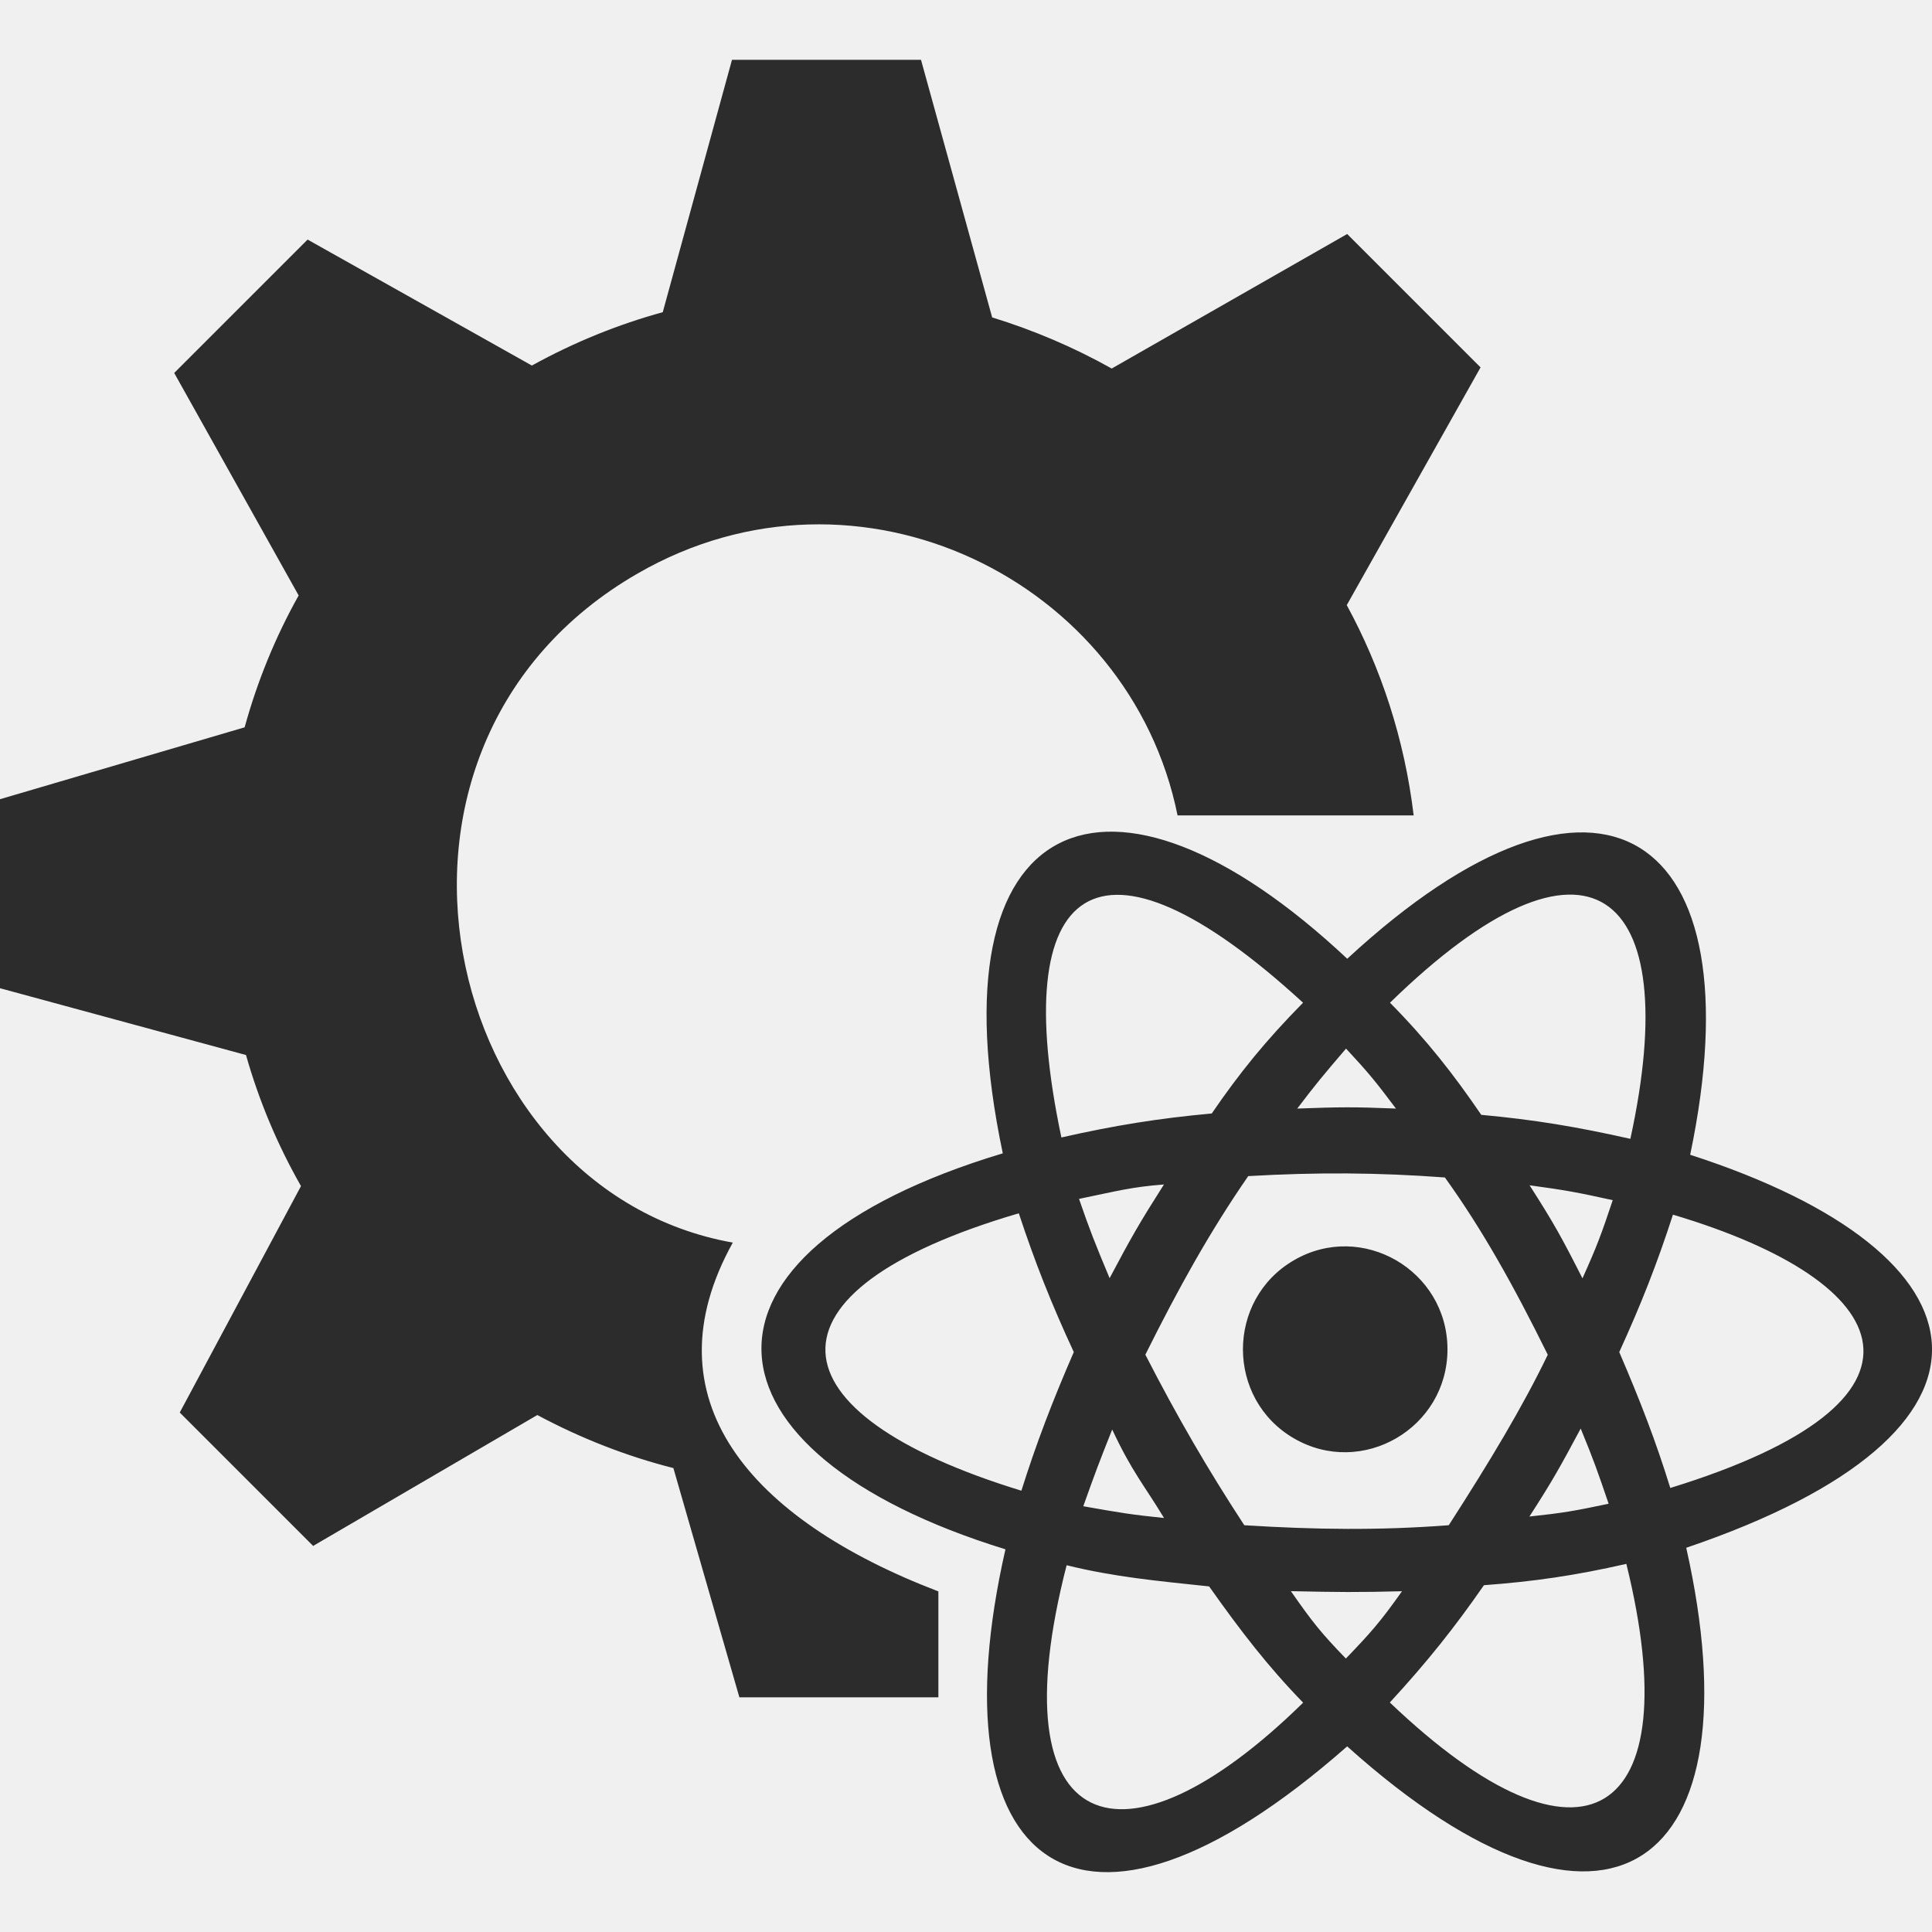
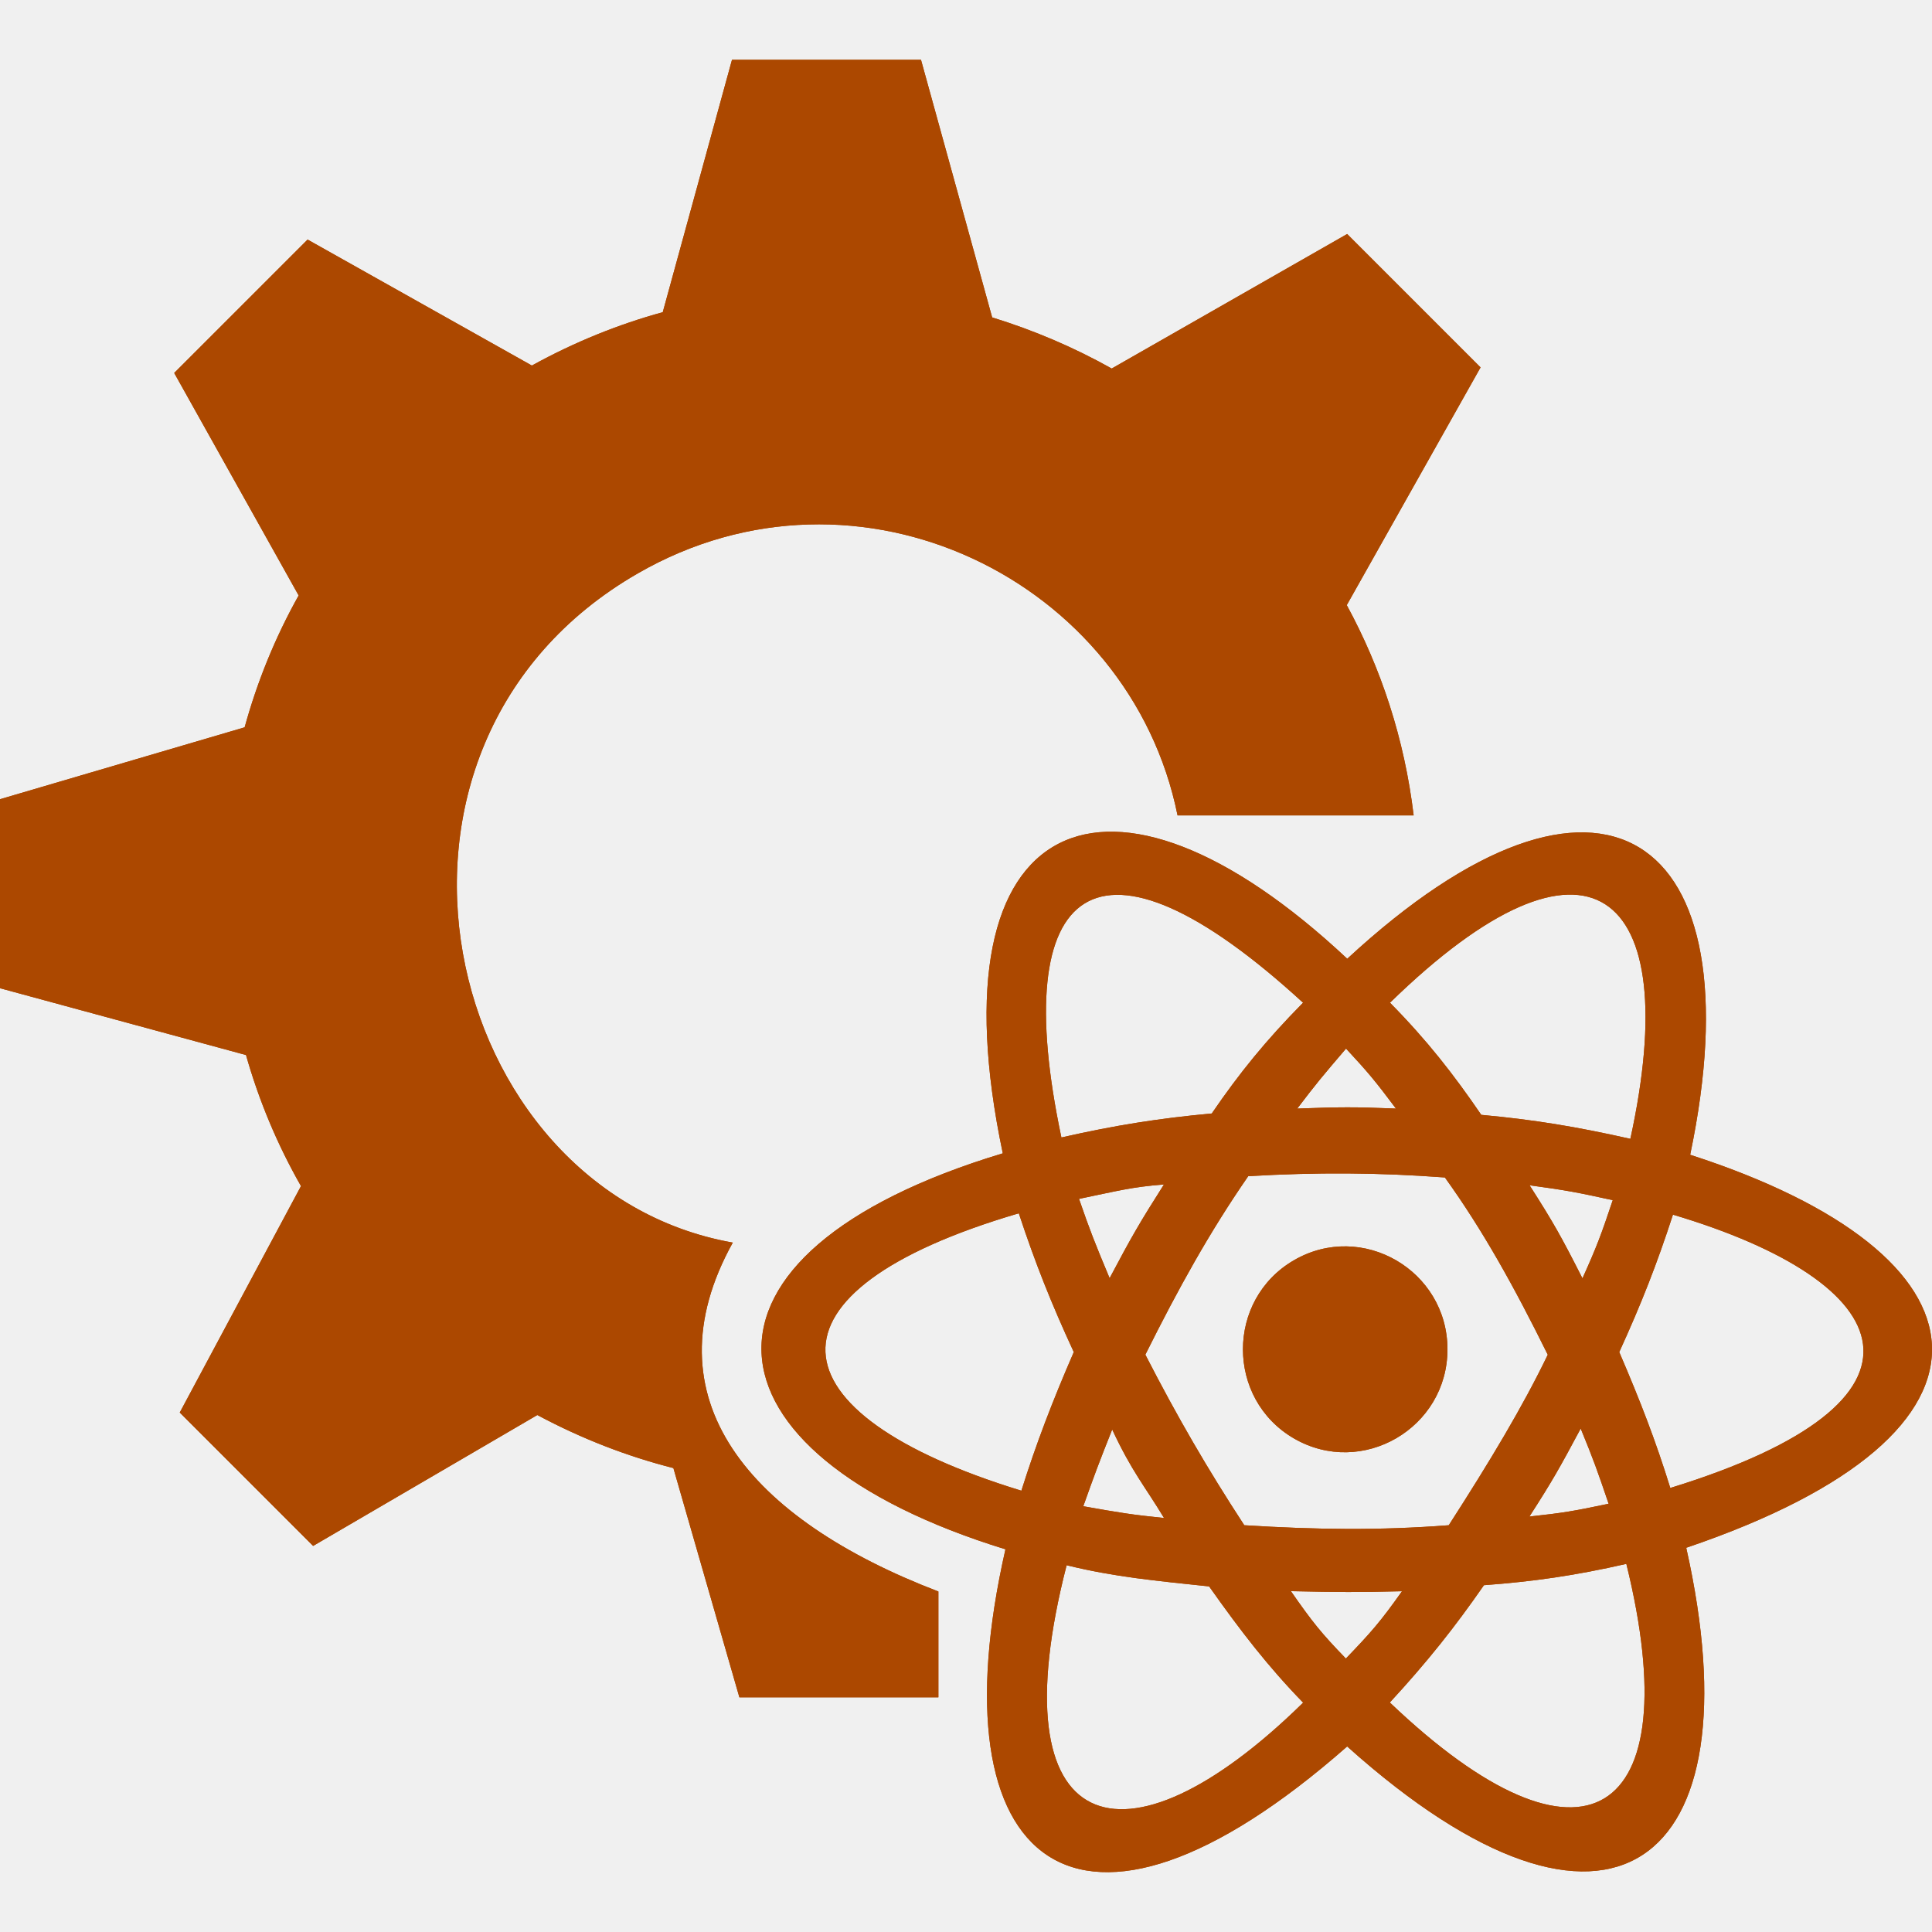
<svg xmlns="http://www.w3.org/2000/svg" width="24" height="24" viewBox="0 0 24 24" fill="none">
-   <g clip-path="url(#clip0_48_154)">
-     <path d="M9.103 15.436C8.026 17.376 9.314 18.873 11.657 19.769V21.085H9.185L8.365 18.237C7.794 18.092 7.228 17.874 6.675 17.578L3.89 19.204L2.233 17.547L3.739 14.734C3.446 14.22 3.217 13.674 3.056 13.106L0 12.276V9.928L3.039 9.035C3.195 8.468 3.418 7.918 3.71 7.397L2.164 4.633L3.821 2.976L6.607 4.541C7.138 4.248 7.683 4.029 8.233 3.878L9.093 0.743H11.441L12.325 3.943C12.841 4.102 13.339 4.314 13.81 4.578L16.735 2.907L18.392 4.564L16.73 7.517C17.156 8.301 17.447 9.179 17.561 10.129H14.628C14.037 7.205 10.661 5.544 7.923 7.123C4.192 9.271 5.467 14.79 9.103 15.436ZM16.074 17.868C15.229 17.378 15.229 16.145 16.074 15.655C16.919 15.164 17.981 15.781 17.981 16.762C17.981 17.742 16.919 18.359 16.074 17.868ZM20.947 19.227C21.838 23.191 20 24.623 16.735 21.694C13.369 24.656 11.598 23.167 12.49 19.246C8.592 18.046 8.319 15.574 12.457 14.327C11.56 10.069 13.774 9.133 16.736 11.91C19.883 8.999 21.838 10.323 20.996 14.345C24.817 15.579 25.199 17.785 20.947 19.227ZM17.267 12.456C17.73 12.926 18.055 13.343 18.401 13.849C19.058 13.909 19.586 13.997 20.253 14.147C20.932 11.038 19.735 10.049 17.267 12.456M13.457 18.711C13.918 18.793 14.058 18.816 14.46 18.857C14.213 18.448 14.066 18.291 13.816 17.758C13.65 18.175 13.604 18.298 13.457 18.711ZM14.459 14.714C14.055 14.745 13.88 14.795 13.404 14.893C13.541 15.29 13.6 15.438 13.784 15.878C14.056 15.364 14.158 15.187 14.459 14.714ZM15.457 18.947C16.354 19.003 17.135 19.012 17.997 18.947C18.513 18.145 18.912 17.481 19.227 16.829C18.806 15.977 18.419 15.281 17.949 14.627C17.112 14.565 16.362 14.561 15.506 14.61C15.023 15.309 14.639 16.004 14.228 16.828C14.625 17.602 15.002 18.25 15.457 18.947ZM18.999 18.839C19.42 18.794 19.551 18.771 19.983 18.68C19.843 18.269 19.799 18.143 19.636 17.746C19.372 18.239 19.287 18.392 18.999 18.839ZM19.658 15.88C19.84 15.475 19.892 15.334 20.034 14.909C19.607 14.815 19.46 14.786 19.001 14.724C19.303 15.196 19.397 15.366 19.658 15.88ZM16.721 13.026C16.431 13.365 16.352 13.459 16.115 13.771C16.656 13.751 16.817 13.75 17.341 13.771C17.083 13.428 17.004 13.331 16.721 13.026ZM13.185 14.13C13.852 13.979 14.396 13.892 15.053 13.832C15.399 13.326 15.724 12.926 16.187 12.456C13.621 10.102 12.516 10.966 13.185 14.13ZM13.339 16.796C13.062 16.198 12.858 15.685 12.656 15.072C9.352 16.042 9.544 17.556 12.688 18.518C12.871 17.937 13.07 17.415 13.339 16.796ZM16.188 21.151C15.751 20.701 15.417 20.268 15.02 19.707C14.36 19.637 13.845 19.59 13.25 19.444C12.379 22.83 13.947 23.349 16.188 21.151M17.416 19.767C16.863 19.781 16.637 19.779 16.036 19.766C16.306 20.154 16.414 20.288 16.719 20.603C17.034 20.275 17.148 20.146 17.416 19.767ZM20.203 19.427C19.567 19.572 19.054 19.646 18.434 19.692C18.071 20.215 17.734 20.64 17.265 21.149C19.678 23.451 20.984 22.594 20.203 19.427ZM20.782 15.089C20.583 15.703 20.388 16.198 20.115 16.796C20.381 17.415 20.569 17.903 20.749 18.484C24.266 17.401 23.604 15.929 20.782 15.089Z" fill="#2C2C2C" />
+   <g clip-path="url(#clip0_249_1728)">
+     <mask id="path-1-inside-1_249_1728" fill="white">
+       <path d="M9.103 15.436C8.026 17.376 9.314 18.873 11.657 19.77V21.085H9.185L8.365 18.237C7.794 18.092 7.228 17.874 6.675 17.578L3.89 19.204L2.233 17.547L3.739 14.734C3.446 14.221 3.217 13.674 3.056 13.106L0 12.276V9.928L3.039 9.035C3.195 8.468 3.418 7.918 3.71 7.397L2.164 4.633L3.821 2.976L6.607 4.541C7.138 4.248 7.683 4.029 8.233 3.878L9.093 0.743H11.441L12.325 3.943C12.841 4.102 13.339 4.314 13.81 4.578L16.735 2.907L18.392 4.564L16.73 7.517C17.156 8.301 17.447 9.179 17.561 10.129H14.628C14.037 7.205 10.661 5.544 7.923 7.123C4.192 9.271 5.467 14.791 9.103 15.436ZM16.074 17.869C15.229 17.378 15.229 16.145 16.074 15.655C16.919 15.164 17.981 15.781 17.981 16.762C17.981 17.742 16.919 18.359 16.074 17.869ZM20.947 19.227C21.838 23.191 20 24.623 16.735 21.695C13.369 24.656 11.598 23.167 12.49 19.246C8.592 18.046 8.319 15.575 12.457 14.327C11.56 10.069 13.774 9.134 16.736 11.91C19.883 8.999 21.838 10.323 20.996 14.345C24.817 15.579 25.199 17.785 20.947 19.227ZM17.267 12.456C17.73 12.926 18.055 13.343 18.401 13.849C19.058 13.909 19.586 13.997 20.253 14.147C20.932 11.038 19.735 10.049 17.267 12.456M13.457 18.711C13.918 18.793 14.058 18.816 14.46 18.857C14.213 18.448 14.066 18.291 13.816 17.758C13.65 18.175 13.604 18.298 13.457 18.711ZM14.459 14.714C14.055 14.745 13.88 14.795 13.404 14.893C13.541 15.29 13.6 15.438 13.784 15.878C14.056 15.364 14.158 15.187 14.459 14.714ZM15.457 18.947C16.354 19.003 17.135 19.013 17.997 18.947C18.513 18.145 18.912 17.481 19.227 16.829C18.806 15.977 18.419 15.281 17.949 14.627C17.112 14.565 16.362 14.561 15.506 14.611C15.023 15.31 14.639 16.004 14.228 16.828C14.625 17.602 15.002 18.25 15.457 18.947ZM18.999 18.839C19.42 18.794 19.551 18.771 19.983 18.68C19.843 18.269 19.799 18.143 19.636 17.746C19.372 18.239 19.287 18.392 18.999 18.839ZM19.658 15.88C19.84 15.475 19.892 15.334 20.034 14.909C19.607 14.815 19.46 14.786 19.001 14.724C19.303 15.196 19.397 15.366 19.658 15.88ZM16.721 13.026C16.431 13.365 16.352 13.459 16.115 13.771C16.656 13.751 16.817 13.75 17.341 13.771C17.083 13.428 17.004 13.331 16.721 13.026ZM13.185 14.13C13.852 13.979 14.396 13.892 15.053 13.832C15.399 13.326 15.724 12.926 16.187 12.456C13.621 10.102 12.516 10.966 13.185 14.13ZM13.339 16.796C13.062 16.198 12.858 15.685 12.656 15.072C9.352 16.042 9.544 17.556 12.688 18.518C12.871 17.937 13.07 17.415 13.339 16.796ZM16.188 21.151C15.751 20.701 15.417 20.268 15.02 19.707C14.36 19.637 13.845 19.59 13.25 19.444C12.379 22.83 13.947 23.349 16.188 21.151M17.416 19.767C16.863 19.781 16.637 19.779 16.036 19.766C16.306 20.154 16.414 20.288 16.719 20.603C17.034 20.275 17.148 20.146 17.416 19.767ZM20.203 19.427C19.567 19.572 19.054 19.646 18.434 19.692C18.071 20.215 17.734 20.64 17.265 21.149C19.678 23.451 20.984 22.594 20.203 19.427ZM20.782 15.089C20.583 15.703 20.388 16.198 20.115 16.796C20.381 17.415 20.569 17.903 20.749 18.484C24.266 17.401 23.604 15.929 20.782 15.089Z" />
+     </mask>
+     <path d="M9.103 15.436C8.026 17.376 9.314 18.873 11.657 19.77V21.085H9.185L8.365 18.237C7.794 18.092 7.228 17.874 6.675 17.578L3.89 19.204L2.233 17.547L3.739 14.734C3.446 14.221 3.217 13.674 3.056 13.106L0 12.276V9.928L3.039 9.035C3.195 8.468 3.418 7.918 3.71 7.397L2.164 4.633L3.821 2.976L6.607 4.541C7.138 4.248 7.683 4.029 8.233 3.878L9.093 0.743H11.441L12.325 3.943C12.841 4.102 13.339 4.314 13.81 4.578L16.735 2.907L18.392 4.564L16.73 7.517C17.156 8.301 17.447 9.179 17.561 10.129H14.628C14.037 7.205 10.661 5.544 7.923 7.123C4.192 9.271 5.467 14.791 9.103 15.436ZM16.074 17.869C15.229 17.378 15.229 16.145 16.074 15.655C16.919 15.164 17.981 15.781 17.981 16.762C17.981 17.742 16.919 18.359 16.074 17.869ZM20.947 19.227C21.838 23.191 20 24.623 16.735 21.695C13.369 24.656 11.598 23.167 12.49 19.246C8.592 18.046 8.319 15.575 12.457 14.327C11.56 10.069 13.774 9.134 16.736 11.91C19.883 8.999 21.838 10.323 20.996 14.345C24.817 15.579 25.199 17.785 20.947 19.227ZM17.267 12.456C17.73 12.926 18.055 13.343 18.401 13.849C19.058 13.909 19.586 13.997 20.253 14.147C20.932 11.038 19.735 10.049 17.267 12.456M13.457 18.711C13.918 18.793 14.058 18.816 14.46 18.857C14.213 18.448 14.066 18.291 13.816 17.758C13.65 18.175 13.604 18.298 13.457 18.711ZM14.459 14.714C14.055 14.745 13.88 14.795 13.404 14.893C13.541 15.29 13.6 15.438 13.784 15.878C14.056 15.364 14.158 15.187 14.459 14.714ZM15.457 18.947C16.354 19.003 17.135 19.013 17.997 18.947C18.513 18.145 18.912 17.481 19.227 16.829C18.806 15.977 18.419 15.281 17.949 14.627C17.112 14.565 16.362 14.561 15.506 14.611C15.023 15.31 14.639 16.004 14.228 16.828C14.625 17.602 15.002 18.25 15.457 18.947ZM18.999 18.839C19.42 18.794 19.551 18.771 19.983 18.68C19.843 18.269 19.799 18.143 19.636 17.746C19.372 18.239 19.287 18.392 18.999 18.839ZM19.658 15.88C19.84 15.475 19.892 15.334 20.034 14.909C19.607 14.815 19.46 14.786 19.001 14.724C19.303 15.196 19.397 15.366 19.658 15.88ZM16.721 13.026C16.431 13.365 16.352 13.459 16.115 13.771C16.656 13.751 16.817 13.75 17.341 13.771C17.083 13.428 17.004 13.331 16.721 13.026ZM13.185 14.13C13.852 13.979 14.396 13.892 15.053 13.832C15.399 13.326 15.724 12.926 16.187 12.456C13.621 10.102 12.516 10.966 13.185 14.13ZM13.339 16.796C13.062 16.198 12.858 15.685 12.656 15.072C9.352 16.042 9.544 17.556 12.688 18.518C12.871 17.937 13.07 17.415 13.339 16.796ZM16.188 21.151C15.751 20.701 15.417 20.268 15.02 19.707C14.36 19.637 13.845 19.59 13.25 19.444C12.379 22.83 13.947 23.349 16.188 21.151M17.416 19.767C16.863 19.781 16.637 19.779 16.036 19.766C16.306 20.154 16.414 20.288 16.719 20.603C17.034 20.275 17.148 20.146 17.416 19.767ZM20.203 19.427C19.567 19.572 19.054 19.646 18.434 19.692C18.071 20.215 17.734 20.64 17.265 21.149C19.678 23.451 20.984 22.594 20.203 19.427ZM20.782 15.089C20.583 15.703 20.388 16.198 20.115 16.796C20.381 17.415 20.569 17.903 20.749 18.484C24.266 17.401 23.604 15.929 20.782 15.089Z" fill="#AC4800" />
+     <path d="M9.103 15.436L9.131 15.451L9.152 15.413L9.109 15.405L9.103 15.436ZM11.657 19.77H11.688V19.748L11.668 19.74L11.657 19.77ZM11.657 21.085V21.116H11.688V21.085H11.657ZM9.185 21.085L9.155 21.094L9.161 21.116H9.185V21.085ZM8.365 18.237L8.395 18.229L8.39 18.212L8.372 18.207L8.365 18.237ZM6.675 17.578L6.69 17.55L6.675 17.542L6.66 17.55L6.675 17.578ZM3.89 19.204L3.868 19.227L3.885 19.244L3.906 19.231L3.89 19.204ZM2.233 17.547L2.205 17.532L2.194 17.553L2.211 17.569L2.233 17.547ZM3.739 14.734L3.766 14.749L3.774 14.733L3.766 14.719L3.739 14.734ZM3.056 13.106L3.086 13.097L3.081 13.08L3.064 13.075L3.056 13.106ZM0 12.276H-0.031V12.3L-0.008 12.306L0 12.276ZM0 9.928L-0.009 9.898L-0.031 9.904V9.928H0ZM3.039 9.035L3.048 9.065L3.065 9.06L3.069 9.043L3.039 9.035ZM3.71 7.397L3.737 7.412L3.745 7.397L3.737 7.382L3.71 7.397ZM2.164 4.633L2.142 4.611L2.125 4.628L2.137 4.648L2.164 4.633ZM3.821 2.976L3.837 2.949L3.816 2.937L3.799 2.954L3.821 2.976ZM6.607 4.541L6.592 4.568L6.607 4.576L6.622 4.568L6.607 4.541ZM8.233 3.878L8.241 3.908L8.259 3.903L8.263 3.886L8.233 3.878ZM9.093 0.743V0.712H9.069L9.063 0.735L9.093 0.743ZM11.441 0.743L11.471 0.735L11.464 0.712H11.441V0.743ZM12.325 3.943L12.295 3.952L12.3 3.968L12.316 3.973L12.325 3.943ZM13.81 4.578L13.795 4.605L13.81 4.614L13.826 4.605L13.81 4.578ZM16.735 2.907L16.757 2.885L16.74 2.868L16.72 2.88L16.735 2.907ZM18.392 4.564L18.42 4.58L18.431 4.559L18.415 4.542L18.392 4.564ZM16.73 7.517L16.702 7.502L16.694 7.517L16.702 7.532L16.73 7.517ZM17.561 10.129V10.16H17.596L17.592 10.125L17.561 10.129ZM14.628 10.129L14.597 10.135L14.602 10.16H14.628V10.129ZM7.923 7.123L7.939 7.15L7.939 7.15L7.923 7.123ZM20.947 19.227L20.937 19.198L20.91 19.206L20.916 19.234L20.947 19.227ZM16.735 21.695L16.756 21.671L16.735 21.653L16.714 21.671L16.735 21.695ZM12.49 19.246L12.521 19.253L12.527 19.225L12.499 19.216L12.49 19.246ZM12.457 14.327L12.466 14.357L12.494 14.348L12.488 14.32L12.457 14.327ZM16.736 11.91L16.715 11.933L16.736 11.953L16.757 11.933L16.736 11.91ZM20.996 14.345L20.966 14.339L20.96 14.366L20.987 14.375L20.996 14.345ZM18.401 13.849L18.376 13.867L18.384 13.879L18.399 13.88L18.401 13.849ZM20.253 14.147L20.246 14.178L20.277 14.185L20.284 14.154L20.253 14.147ZM13.457 18.711L13.427 18.701L13.415 18.735L13.451 18.742L13.457 18.711ZM14.46 18.857L14.457 18.888L14.519 18.895L14.487 18.841L14.46 18.857ZM13.816 17.758L13.844 17.745L13.814 17.679L13.787 17.746L13.816 17.758ZM14.459 14.714L14.485 14.731L14.519 14.678L14.456 14.683L14.459 14.714ZM13.404 14.893L13.398 14.863L13.363 14.87L13.375 14.904L13.404 14.893ZM13.784 15.878L13.755 15.89L13.781 15.952L13.812 15.893L13.784 15.878ZM15.457 18.947L15.431 18.964L15.439 18.977L15.455 18.978L15.457 18.947ZM17.997 18.947L17.999 18.979L18.015 18.977L18.023 18.964L17.997 18.947ZM19.227 16.829L19.255 16.843L19.262 16.829L19.255 16.816L19.227 16.829ZM17.949 14.627L17.975 14.608L17.966 14.597L17.951 14.595L17.949 14.627ZM15.506 14.611L15.504 14.579L15.489 14.58L15.48 14.593L15.506 14.611ZM14.228 16.828L14.2 16.814L14.193 16.829L14.2 16.843L14.228 16.828ZM18.999 18.839L18.973 18.822L18.937 18.877L19.002 18.87L18.999 18.839ZM19.983 18.68L19.99 18.711L20.024 18.703L20.013 18.67L19.983 18.68ZM19.636 17.746L19.665 17.734L19.639 17.673L19.608 17.732L19.636 17.746ZM19.658 15.88L19.63 15.894L19.659 15.952L19.686 15.893L19.658 15.88ZM20.034 14.909L20.064 14.919L20.075 14.886L20.041 14.879L20.034 14.909ZM19.001 14.724L19.006 14.693L18.939 14.684L18.975 14.74L19.001 14.724ZM16.721 13.026L16.744 13.005L16.72 12.979L16.698 13.006L16.721 13.026ZM16.115 13.771L16.09 13.752L16.05 13.805L16.116 13.802L16.115 13.771ZM17.341 13.771L17.339 13.802L17.405 13.805L17.366 13.752L17.341 13.771ZM13.185 14.13L13.155 14.136L13.162 14.168L13.192 14.161L13.185 14.13ZM15.053 13.832L15.056 13.863L15.07 13.862L15.079 13.85L15.053 13.832ZM16.187 12.456L16.209 12.477L16.232 12.454L16.208 12.433L16.187 12.456ZM13.339 16.796L13.367 16.809L13.373 16.796L13.367 16.783L13.339 16.796ZM12.656 15.072L12.685 15.062L12.676 15.033L12.647 15.042L12.656 15.072ZM12.688 18.518L12.679 18.548L12.709 18.557L12.718 18.527L12.688 18.518ZM15.02 19.707L15.045 19.689L15.037 19.678L15.023 19.676L15.02 19.707ZM13.25 19.444L13.257 19.414L13.227 19.407L13.22 19.436L13.25 19.444ZM17.416 19.767L17.441 19.785L17.477 19.734L17.415 19.735L17.416 19.767ZM16.036 19.766L16.037 19.735L15.976 19.734L16.011 19.784L16.036 19.766ZM16.719 20.603L16.696 20.625L16.719 20.648L16.741 20.625L16.719 20.603ZM20.203 19.427L20.233 19.419L20.226 19.389L20.196 19.396L20.203 19.427ZM18.434 19.692L18.432 19.661L18.417 19.662L18.408 19.674L18.434 19.692ZM17.265 21.149L17.242 21.128L17.221 21.151L17.244 21.172L17.265 21.149ZM20.782 15.089L20.791 15.059L20.762 15.051L20.752 15.08L20.782 15.089ZM20.115 16.796L20.087 16.783L20.081 16.796L20.087 16.809L20.115 16.796ZM20.749 18.484L20.719 18.493L20.729 18.523L20.758 18.514L20.749 18.484ZM9.103 15.436L9.076 15.421C8.532 16.4 8.584 17.272 9.072 18.011C9.557 18.748 10.472 19.35 11.646 19.799L11.657 19.77L11.668 19.74C10.499 19.293 9.599 18.698 9.124 17.977C8.651 17.259 8.597 16.412 9.131 15.451L9.103 15.436ZM11.657 19.77H11.626V21.085H11.657H11.688V19.77H11.657ZM11.657 21.085V21.054H9.185V21.085V21.116H11.657V21.085ZM9.185 21.085L9.215 21.077L8.395 18.229L8.365 18.237L8.335 18.246L9.155 21.094L9.185 21.085ZM8.365 18.237L8.372 18.207C7.804 18.062 7.24 17.846 6.69 17.55L6.675 17.578L6.66 17.605C7.215 17.903 7.784 18.122 8.357 18.268L8.365 18.237ZM6.675 17.578L6.66 17.55L3.874 19.177L3.89 19.204L3.906 19.231L6.691 17.605L6.675 17.578ZM3.89 19.204L3.912 19.182L2.255 17.525L2.233 17.547L2.211 17.569L3.868 19.227L3.89 19.204ZM2.233 17.547L2.26 17.562L3.766 14.749L3.739 14.734L3.711 14.719L2.205 17.532L2.233 17.547ZM3.739 14.734L3.766 14.719C3.475 14.207 3.246 13.663 3.086 13.097L3.056 13.106L3.025 13.114C3.188 13.685 3.418 14.234 3.711 14.749L3.739 14.734ZM3.056 13.106L3.064 13.075L0.008 12.245L0 12.276L-0.008 12.306L3.047 13.136L3.056 13.106ZM0 12.276H0.031V9.928H0H-0.031V12.276H0ZM0 9.928L0.009 9.958L3.048 9.065L3.039 9.035L3.03 9.005L-0.009 9.898L0 9.928ZM3.039 9.035L3.069 9.043C3.225 8.479 3.447 7.931 3.737 7.412L3.71 7.397L3.682 7.382C3.39 7.905 3.166 8.458 3.009 9.027L3.039 9.035ZM3.71 7.397L3.737 7.382L2.191 4.618L2.164 4.633L2.137 4.648L3.682 7.412L3.71 7.397ZM2.164 4.633L2.186 4.655L3.843 2.998L3.821 2.976L3.799 2.954L2.142 4.611L2.164 4.633ZM3.821 2.976L3.806 3.003L6.592 4.568L6.607 4.541L6.622 4.513L3.837 2.949L3.821 2.976ZM6.607 4.541L6.622 4.568C7.151 4.277 7.694 4.058 8.241 3.908L8.233 3.878L8.225 3.848C7.673 3.999 7.125 4.22 6.592 4.513L6.607 4.541ZM8.233 3.878L8.263 3.886L9.123 0.751L9.093 0.743L9.063 0.735L8.203 3.869L8.233 3.878ZM9.093 0.743V0.774H11.441V0.743V0.712H9.093V0.743ZM11.441 0.743L11.411 0.751L12.295 3.952L12.325 3.943L12.355 3.935L11.471 0.735L11.441 0.743ZM12.325 3.943L12.316 3.973C12.83 4.131 13.326 4.343 13.795 4.605L13.81 4.578L13.825 4.551C13.352 4.286 12.853 4.072 12.334 3.914L12.325 3.943ZM13.81 4.578L13.826 4.605L16.751 2.934L16.735 2.907L16.72 2.88L13.795 4.551L13.81 4.578ZM16.735 2.907L16.713 2.929L18.37 4.586L18.392 4.564L18.415 4.542L16.757 2.885L16.735 2.907ZM18.392 4.564L18.365 4.549L16.702 7.502L16.73 7.517L16.757 7.532L18.42 4.58L18.392 4.564ZM16.73 7.517L16.702 7.532C17.127 8.313 17.416 9.187 17.53 10.133L17.561 10.129L17.592 10.125C17.477 9.171 17.186 8.29 16.757 7.502L16.73 7.517ZM17.561 10.129V10.098H14.628V10.129V10.16H17.561V10.129ZM14.628 10.129L14.658 10.123C14.064 7.178 10.664 5.506 7.908 7.096L7.923 7.123L7.939 7.15C10.658 5.582 14.011 7.231 14.597 10.135L14.628 10.129ZM7.923 7.123L7.908 7.096C6.029 8.177 5.411 10.108 5.72 11.848C6.029 13.587 7.264 15.141 9.098 15.466L9.103 15.436L9.109 15.405C7.306 15.085 6.087 13.557 5.781 11.838C5.476 10.119 6.086 8.217 7.939 7.15L7.923 7.123ZM16.074 17.869L16.089 17.841C15.265 17.363 15.265 16.16 16.089 15.682L16.074 15.655L16.058 15.628C15.192 16.13 15.192 17.393 16.058 17.895L16.074 17.869ZM16.074 15.655L16.089 15.682C16.913 15.204 17.95 15.805 17.95 16.762H17.981H18.012C18.012 15.757 16.924 15.125 16.058 15.628L16.074 15.655ZM17.981 16.762H17.95C17.95 17.719 16.913 18.32 16.089 17.841L16.074 17.869L16.058 17.895C16.924 18.398 18.012 17.766 18.012 16.762H17.981ZM20.947 19.227L20.916 19.234C21.139 20.223 21.19 21.051 21.093 21.692C20.996 22.333 20.75 22.782 20.383 23.019C20.015 23.256 19.518 23.286 18.906 23.072C18.294 22.858 17.57 22.402 16.756 21.671L16.735 21.695L16.714 21.718C17.532 22.451 18.263 22.914 18.886 23.131C19.509 23.349 20.027 23.322 20.416 23.072C20.805 22.821 21.056 22.352 21.155 21.701C21.254 21.05 21.201 20.213 20.977 19.22L20.947 19.227ZM16.735 21.695L16.714 21.671C15.875 22.41 15.136 22.869 14.516 23.083C13.896 23.297 13.398 23.264 13.033 23.025C12.667 22.786 12.427 22.335 12.335 21.695C12.242 21.055 12.298 20.231 12.521 19.253L12.49 19.246L12.46 19.239C12.236 20.222 12.179 21.054 12.273 21.704C12.367 22.353 12.612 22.825 12.999 23.078C13.386 23.331 13.906 23.36 14.537 23.142C15.167 22.925 15.913 22.46 16.756 21.718L16.735 21.695ZM12.49 19.246L12.499 19.216C11.527 18.917 10.783 18.539 10.278 18.123C9.773 17.706 9.51 17.253 9.491 16.803C9.472 16.354 9.698 15.899 10.189 15.477C10.68 15.055 11.434 14.668 12.466 14.357L12.457 14.327L12.448 14.297C11.411 14.61 10.648 15 10.148 15.429C9.648 15.859 9.409 16.331 9.429 16.806C9.448 17.28 9.725 17.748 10.238 18.171C10.752 18.594 11.504 18.975 12.481 19.276L12.49 19.246ZM12.457 14.327L12.488 14.32C12.264 13.258 12.235 12.406 12.361 11.768C12.488 11.131 12.769 10.712 13.164 10.508C13.559 10.304 14.075 10.312 14.68 10.547C15.286 10.781 15.976 11.241 16.715 11.933L16.736 11.91L16.757 11.887C16.015 11.192 15.318 10.727 14.703 10.489C14.088 10.25 13.552 10.238 13.135 10.453C12.718 10.668 12.429 11.107 12.3 11.756C12.171 12.405 12.202 13.266 12.427 14.333L12.457 14.327ZM16.736 11.91L16.757 11.933C17.542 11.207 18.251 10.747 18.858 10.526C19.466 10.306 19.968 10.326 20.346 10.554C20.724 10.783 20.984 11.225 21.098 11.864C21.211 12.503 21.176 13.335 20.966 14.339L20.996 14.345L21.027 14.351C21.238 13.344 21.274 12.502 21.159 11.853C21.044 11.204 20.777 10.742 20.378 10.501C19.979 10.259 19.455 10.243 18.837 10.467C18.219 10.692 17.503 11.158 16.715 11.887L16.736 11.91ZM20.996 14.345L20.987 14.375C21.94 14.683 22.676 15.05 23.179 15.45C23.682 15.85 23.947 16.279 23.968 16.71C23.988 17.14 23.764 17.581 23.265 18.006C22.767 18.431 21.998 18.838 20.937 19.198L20.947 19.227L20.957 19.257C22.022 18.896 22.799 18.486 23.306 18.053C23.813 17.621 24.051 17.163 24.03 16.707C24.009 16.251 23.728 15.807 23.218 15.401C22.707 14.995 21.963 14.625 21.006 14.315L20.996 14.345ZM17.267 12.456L17.245 12.478C17.706 12.946 18.03 13.362 18.376 13.867L18.401 13.849L18.427 13.831C18.081 13.324 17.754 12.905 17.29 12.434L17.267 12.456ZM18.401 13.849L18.399 13.88C19.053 13.94 19.58 14.027 20.246 14.178L20.253 14.147L20.26 14.117C19.592 13.966 19.062 13.878 18.404 13.818L18.401 13.849ZM20.253 14.147L20.284 14.154C20.454 13.375 20.507 12.726 20.451 12.229C20.395 11.733 20.23 11.382 19.957 11.207C19.683 11.031 19.311 11.04 18.858 11.239C18.404 11.438 17.864 11.83 17.245 12.433L17.267 12.456L17.289 12.478C17.905 11.878 18.439 11.491 18.883 11.296C19.327 11.101 19.674 11.1 19.923 11.259C20.173 11.419 20.334 11.748 20.389 12.236C20.444 12.724 20.392 13.365 20.223 14.14L20.253 14.147ZM13.457 18.711L13.451 18.742C13.912 18.823 14.054 18.847 14.457 18.888L14.46 18.857L14.463 18.826C14.062 18.785 13.923 18.762 13.462 18.68L13.457 18.711ZM14.46 18.857L14.487 18.841C14.238 18.428 14.093 18.276 13.844 17.745L13.816 17.758L13.788 17.771C14.038 18.306 14.189 18.467 14.433 18.873L14.46 18.857ZM13.816 17.758L13.787 17.746C13.62 18.163 13.575 18.287 13.427 18.701L13.457 18.711L13.486 18.722C13.634 18.308 13.679 18.186 13.845 17.769L13.816 17.758ZM14.459 14.714L14.456 14.683C14.05 14.714 13.873 14.764 13.398 14.863L13.404 14.893L13.411 14.924C13.887 14.825 14.059 14.776 14.461 14.745L14.459 14.714ZM13.404 14.893L13.375 14.904C13.512 15.301 13.571 15.449 13.755 15.89L13.784 15.878L13.813 15.866C13.629 15.426 13.57 15.278 13.434 14.883L13.404 14.893ZM13.784 15.878L13.812 15.893C14.083 15.38 14.185 15.203 14.485 14.731L14.459 14.714L14.432 14.697C14.131 15.171 14.028 15.349 13.756 15.864L13.784 15.878ZM15.457 18.947L15.455 18.978C16.353 19.034 17.136 19.044 17.999 18.979L17.997 18.947L17.994 18.916C17.135 18.981 16.355 18.972 15.459 18.916L15.457 18.947ZM17.997 18.947L18.023 18.964C18.539 18.162 18.939 17.496 19.255 16.843L19.227 16.829L19.199 16.816C18.885 17.465 18.486 18.129 17.971 18.93L17.997 18.947ZM19.227 16.829L19.255 16.816C18.834 15.963 18.446 15.265 17.975 14.608L17.949 14.627L17.924 14.645C18.392 15.297 18.778 15.992 19.199 16.843L19.227 16.829ZM17.949 14.627L17.951 14.595C17.113 14.534 16.361 14.53 15.504 14.579L15.506 14.611L15.507 14.642C16.363 14.592 17.111 14.596 17.947 14.658L17.949 14.627ZM15.506 14.611L15.48 14.593C14.996 15.293 14.612 15.99 14.2 16.814L14.228 16.828L14.256 16.842C14.667 16.019 15.05 15.326 15.531 14.628L15.506 14.611ZM14.228 16.828L14.2 16.843C14.598 17.618 14.975 18.266 15.431 18.964L15.457 18.947L15.483 18.93C15.029 18.234 14.652 17.587 14.255 16.814L14.228 16.828ZM18.999 18.839L19.002 18.87C19.425 18.825 19.557 18.802 19.99 18.711L19.983 18.68L19.977 18.649C19.546 18.74 19.416 18.763 18.996 18.808L18.999 18.839ZM19.983 18.68L20.013 18.67C19.873 18.259 19.828 18.132 19.665 17.734L19.636 17.746L19.607 17.758C19.77 18.154 19.814 18.28 19.954 18.69L19.983 18.68ZM19.636 17.746L19.608 17.732C19.345 18.224 19.261 18.376 18.973 18.822L18.999 18.839L19.025 18.856C19.314 18.409 19.4 18.255 19.663 17.761L19.636 17.746ZM19.658 15.88L19.686 15.893C19.869 15.486 19.921 15.345 20.064 14.919L20.034 14.909L20.005 14.899C19.862 15.324 19.811 15.463 19.629 15.867L19.658 15.88ZM20.034 14.909L20.041 14.879C19.613 14.784 19.465 14.756 19.006 14.693L19.001 14.724L18.997 14.755C19.455 14.817 19.601 14.846 20.028 14.94L20.034 14.909ZM19.001 14.724L18.975 14.74C19.276 15.212 19.37 15.381 19.63 15.894L19.658 15.88L19.686 15.866C19.425 15.351 19.33 15.181 19.028 14.707L19.001 14.724ZM16.721 13.026L16.698 13.006C16.407 13.345 16.328 13.44 16.09 13.752L16.115 13.771L16.14 13.79C16.376 13.479 16.455 13.385 16.745 13.047L16.721 13.026ZM16.115 13.771L16.116 13.802C16.657 13.783 16.816 13.781 17.339 13.802L17.341 13.771L17.342 13.74C16.817 13.719 16.656 13.72 16.114 13.74L16.115 13.771ZM17.341 13.771L17.366 13.752C17.107 13.408 17.027 13.311 16.744 13.005L16.721 13.026L16.698 13.048C16.98 13.352 17.058 13.447 17.316 13.79L17.341 13.771ZM13.185 14.13L13.192 14.161C13.858 14.01 14.401 13.923 15.056 13.863L15.053 13.832L15.05 13.801C14.392 13.861 13.847 13.949 13.179 14.1L13.185 14.13ZM15.053 13.832L15.079 13.85C15.424 13.345 15.748 12.946 16.209 12.477L16.187 12.456L16.165 12.434C15.7 12.905 15.374 13.307 15.027 13.814L15.053 13.832ZM16.187 12.456L16.208 12.433C15.566 11.843 15.013 11.453 14.554 11.251C14.096 11.049 13.726 11.03 13.457 11.197C13.188 11.363 13.03 11.707 12.98 12.199C12.93 12.693 12.987 13.344 13.155 14.136L13.185 14.13L13.216 14.123C13.049 13.334 12.993 12.69 13.042 12.206C13.091 11.72 13.245 11.401 13.489 11.25C13.733 11.1 14.079 11.109 14.529 11.308C14.978 11.507 15.526 11.891 16.166 12.479L16.187 12.456ZM13.339 16.796L13.367 16.783C13.091 16.186 12.887 15.674 12.685 15.062L12.656 15.072L12.626 15.082C12.828 15.696 13.033 16.21 13.31 16.809L13.339 16.796ZM12.656 15.072L12.647 15.042C11.819 15.285 11.208 15.563 10.806 15.859C10.405 16.155 10.208 16.474 10.223 16.799C10.238 17.123 10.462 17.441 10.874 17.735C11.286 18.03 11.892 18.307 12.679 18.548L12.688 18.518L12.697 18.488C11.913 18.248 11.315 17.974 10.91 17.685C10.505 17.395 10.299 17.092 10.285 16.797C10.272 16.502 10.45 16.2 10.843 15.909C11.236 15.619 11.84 15.344 12.664 15.102L12.656 15.072ZM12.688 18.518L12.718 18.527C12.901 17.948 13.099 17.427 13.367 16.809L13.339 16.796L13.31 16.784C13.041 17.403 12.842 17.927 12.659 18.509L12.688 18.518ZM16.188 21.151L16.21 21.129C15.775 20.681 15.442 20.249 15.045 19.689L15.02 19.707L14.994 19.726C15.392 20.287 15.727 20.721 16.165 21.173L16.188 21.151ZM15.02 19.707L15.023 19.676C14.362 19.606 13.85 19.559 13.257 19.414L13.25 19.444L13.242 19.475C13.84 19.621 14.357 19.668 15.016 19.739L15.02 19.707ZM13.25 19.444L13.22 19.436C13.001 20.285 12.935 20.956 12.995 21.452C13.055 21.948 13.243 22.274 13.538 22.42C13.832 22.565 14.222 22.525 14.674 22.316C15.127 22.107 15.648 21.724 16.209 21.173L16.188 21.151L16.166 21.129C15.607 21.677 15.092 22.054 14.648 22.259C14.203 22.465 13.835 22.497 13.565 22.364C13.297 22.231 13.116 21.93 13.057 21.445C12.998 20.959 13.063 20.297 13.28 19.452L13.25 19.444ZM17.416 19.767L17.415 19.735C16.863 19.75 16.637 19.748 16.037 19.735L16.036 19.766L16.036 19.797C16.637 19.81 16.864 19.812 17.416 19.798L17.416 19.767ZM16.036 19.766L16.011 19.784C16.281 20.173 16.39 20.308 16.696 20.625L16.719 20.603L16.741 20.581C16.438 20.267 16.331 20.135 16.062 19.748L16.036 19.766ZM16.719 20.603L16.741 20.625C17.058 20.296 17.173 20.166 17.441 19.785L17.416 19.767L17.39 19.749C17.124 20.127 17.011 20.255 16.696 20.581L16.719 20.603ZM20.203 19.427L20.196 19.396C19.561 19.541 19.05 19.615 18.432 19.661L18.434 19.692L18.436 19.723C19.058 19.677 19.572 19.603 20.21 19.457L20.203 19.427ZM18.434 19.692L18.408 19.674C18.046 20.196 17.71 20.62 17.242 21.128L17.265 21.149L17.288 21.171C17.758 20.66 18.096 20.234 18.46 19.71L18.434 19.692ZM17.265 21.149L17.244 21.172C17.848 21.749 18.385 22.129 18.84 22.325C19.294 22.521 19.67 22.534 19.948 22.365C20.225 22.197 20.393 21.853 20.444 21.359C20.495 20.864 20.429 20.213 20.233 19.419L20.203 19.427L20.173 19.434C20.367 20.224 20.431 20.868 20.382 21.352C20.332 21.838 20.169 22.158 19.916 22.312C19.663 22.466 19.31 22.46 18.864 22.268C18.42 22.076 17.889 21.701 17.287 21.127L17.265 21.149ZM20.782 15.089L20.752 15.08C20.553 15.692 20.359 16.186 20.087 16.783L20.115 16.796L20.144 16.809C20.417 16.21 20.612 15.713 20.812 15.099L20.782 15.089ZM20.115 16.796L20.087 16.809C20.352 17.427 20.54 17.914 20.719 18.493L20.749 18.484L20.779 18.474C20.598 17.893 20.41 17.403 20.144 16.784L20.115 16.796ZM20.749 18.484L20.758 18.514C21.639 18.242 22.262 17.946 22.654 17.639C23.047 17.332 23.215 17.011 23.174 16.691C23.133 16.374 22.886 16.07 22.479 15.796C22.072 15.52 21.498 15.27 20.791 15.059L20.782 15.089L20.773 15.119C21.477 15.329 22.044 15.577 22.444 15.848C22.846 16.119 23.074 16.409 23.112 16.699C23.149 16.988 23 17.29 22.616 17.59C22.232 17.89 21.618 18.184 20.74 18.454L20.749 18.484Z" fill="#AC4800" mask="url(#path-1-inside-1_249_1728)" />
  </g>
  <defs>
-     <clipPath id="clip0_48_154">
+     <clipPath id="clip0_249_1728">
      <rect width="24" height="24" fill="white" />
    </clipPath>
  </defs>
</svg>
